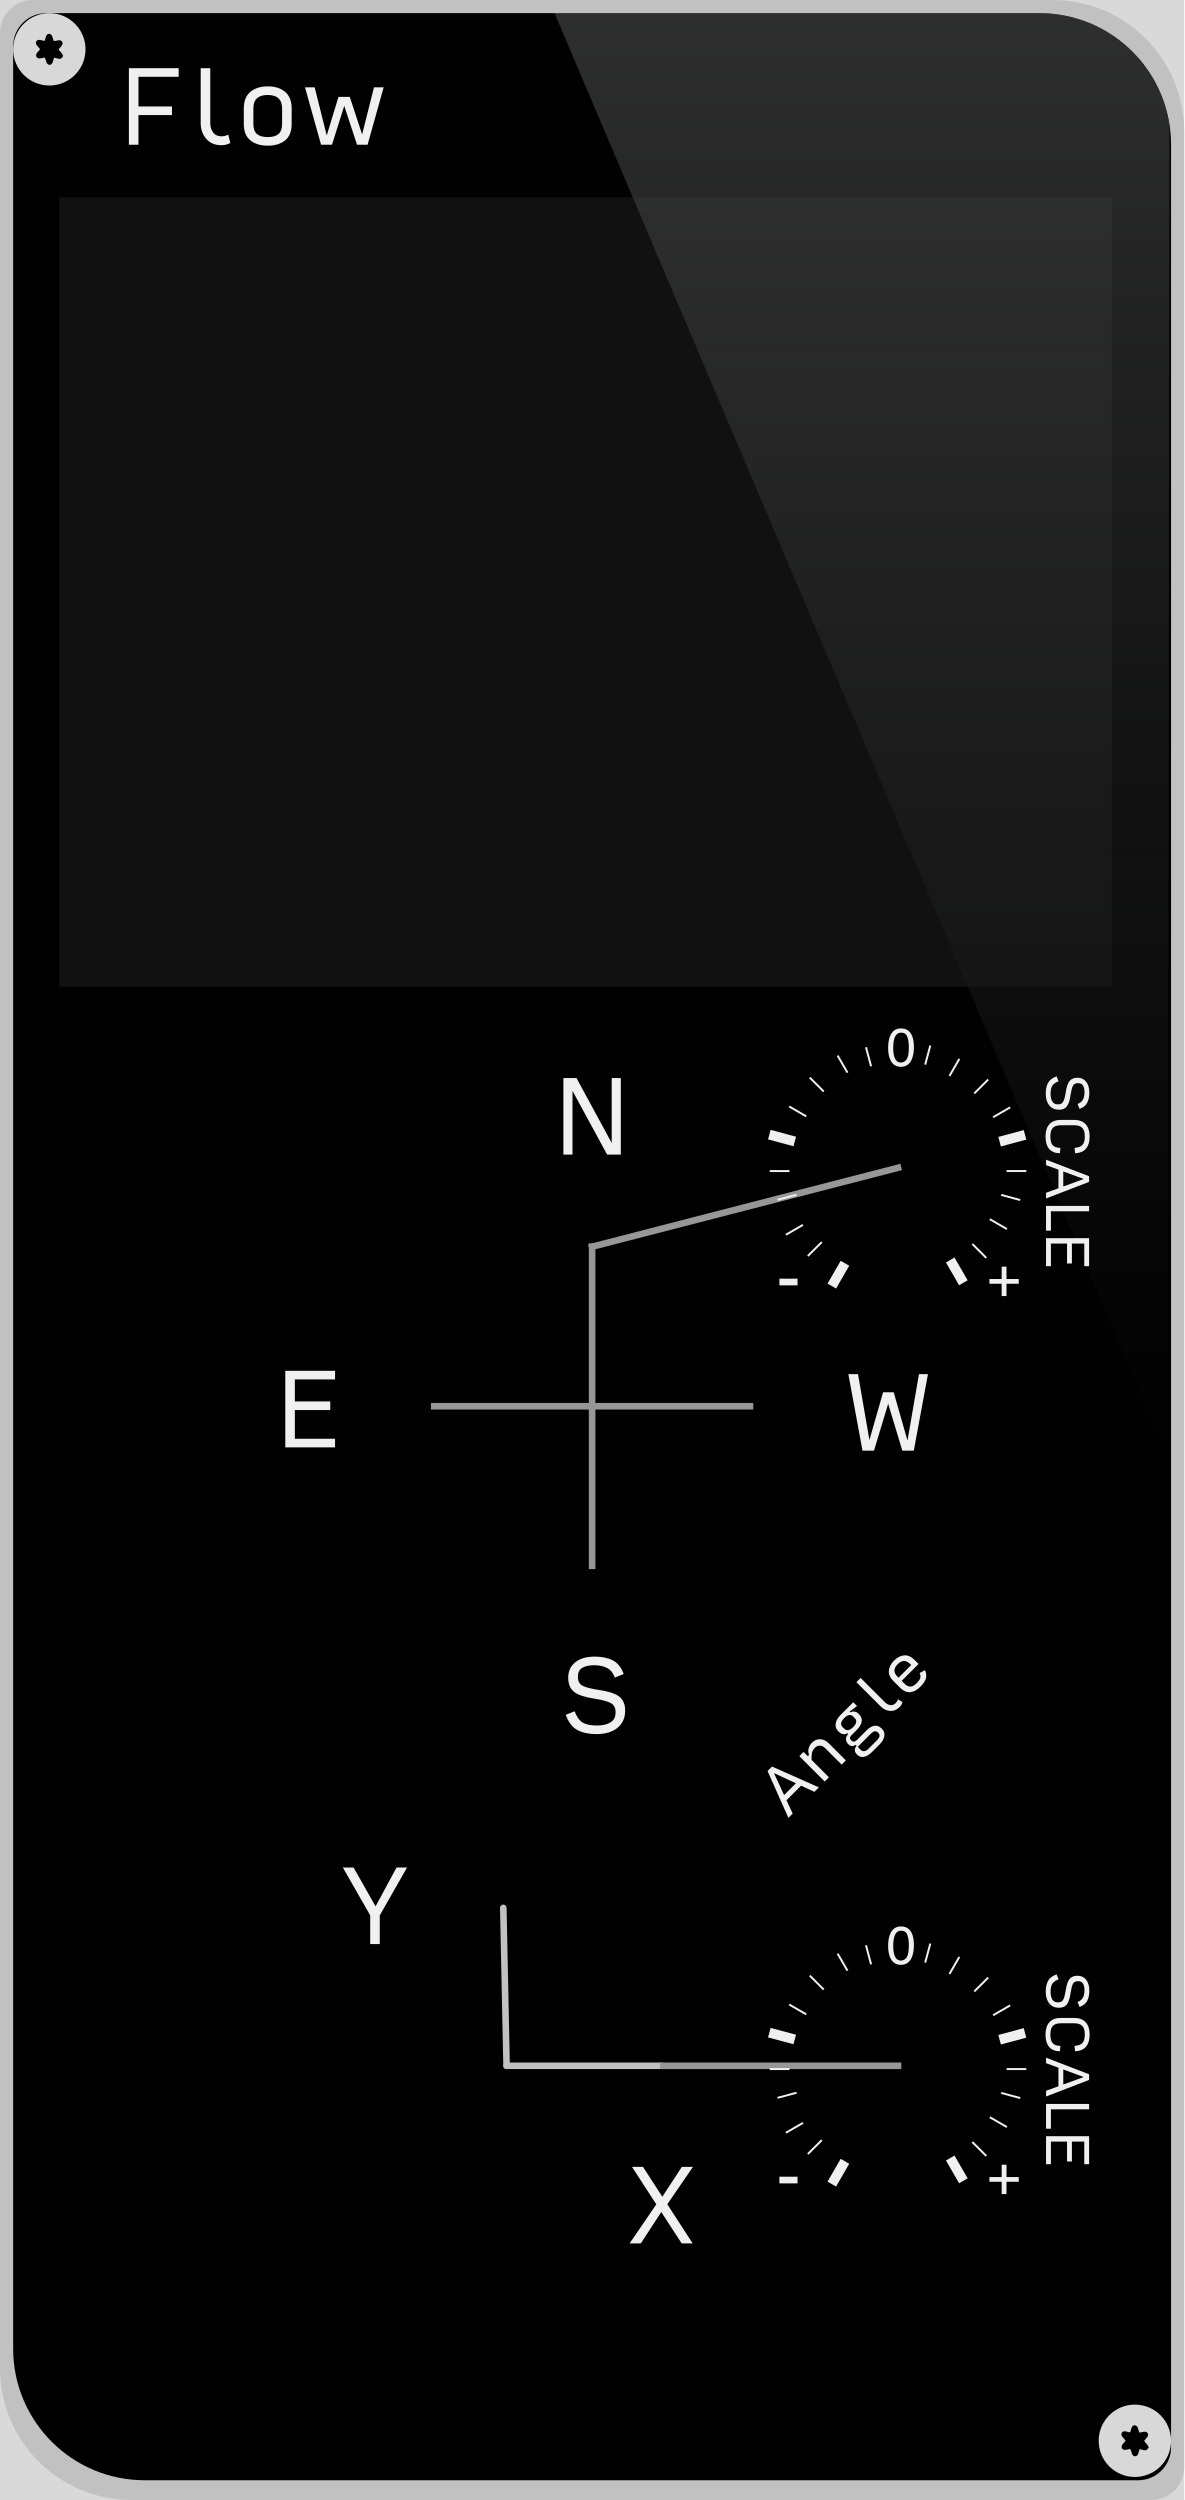
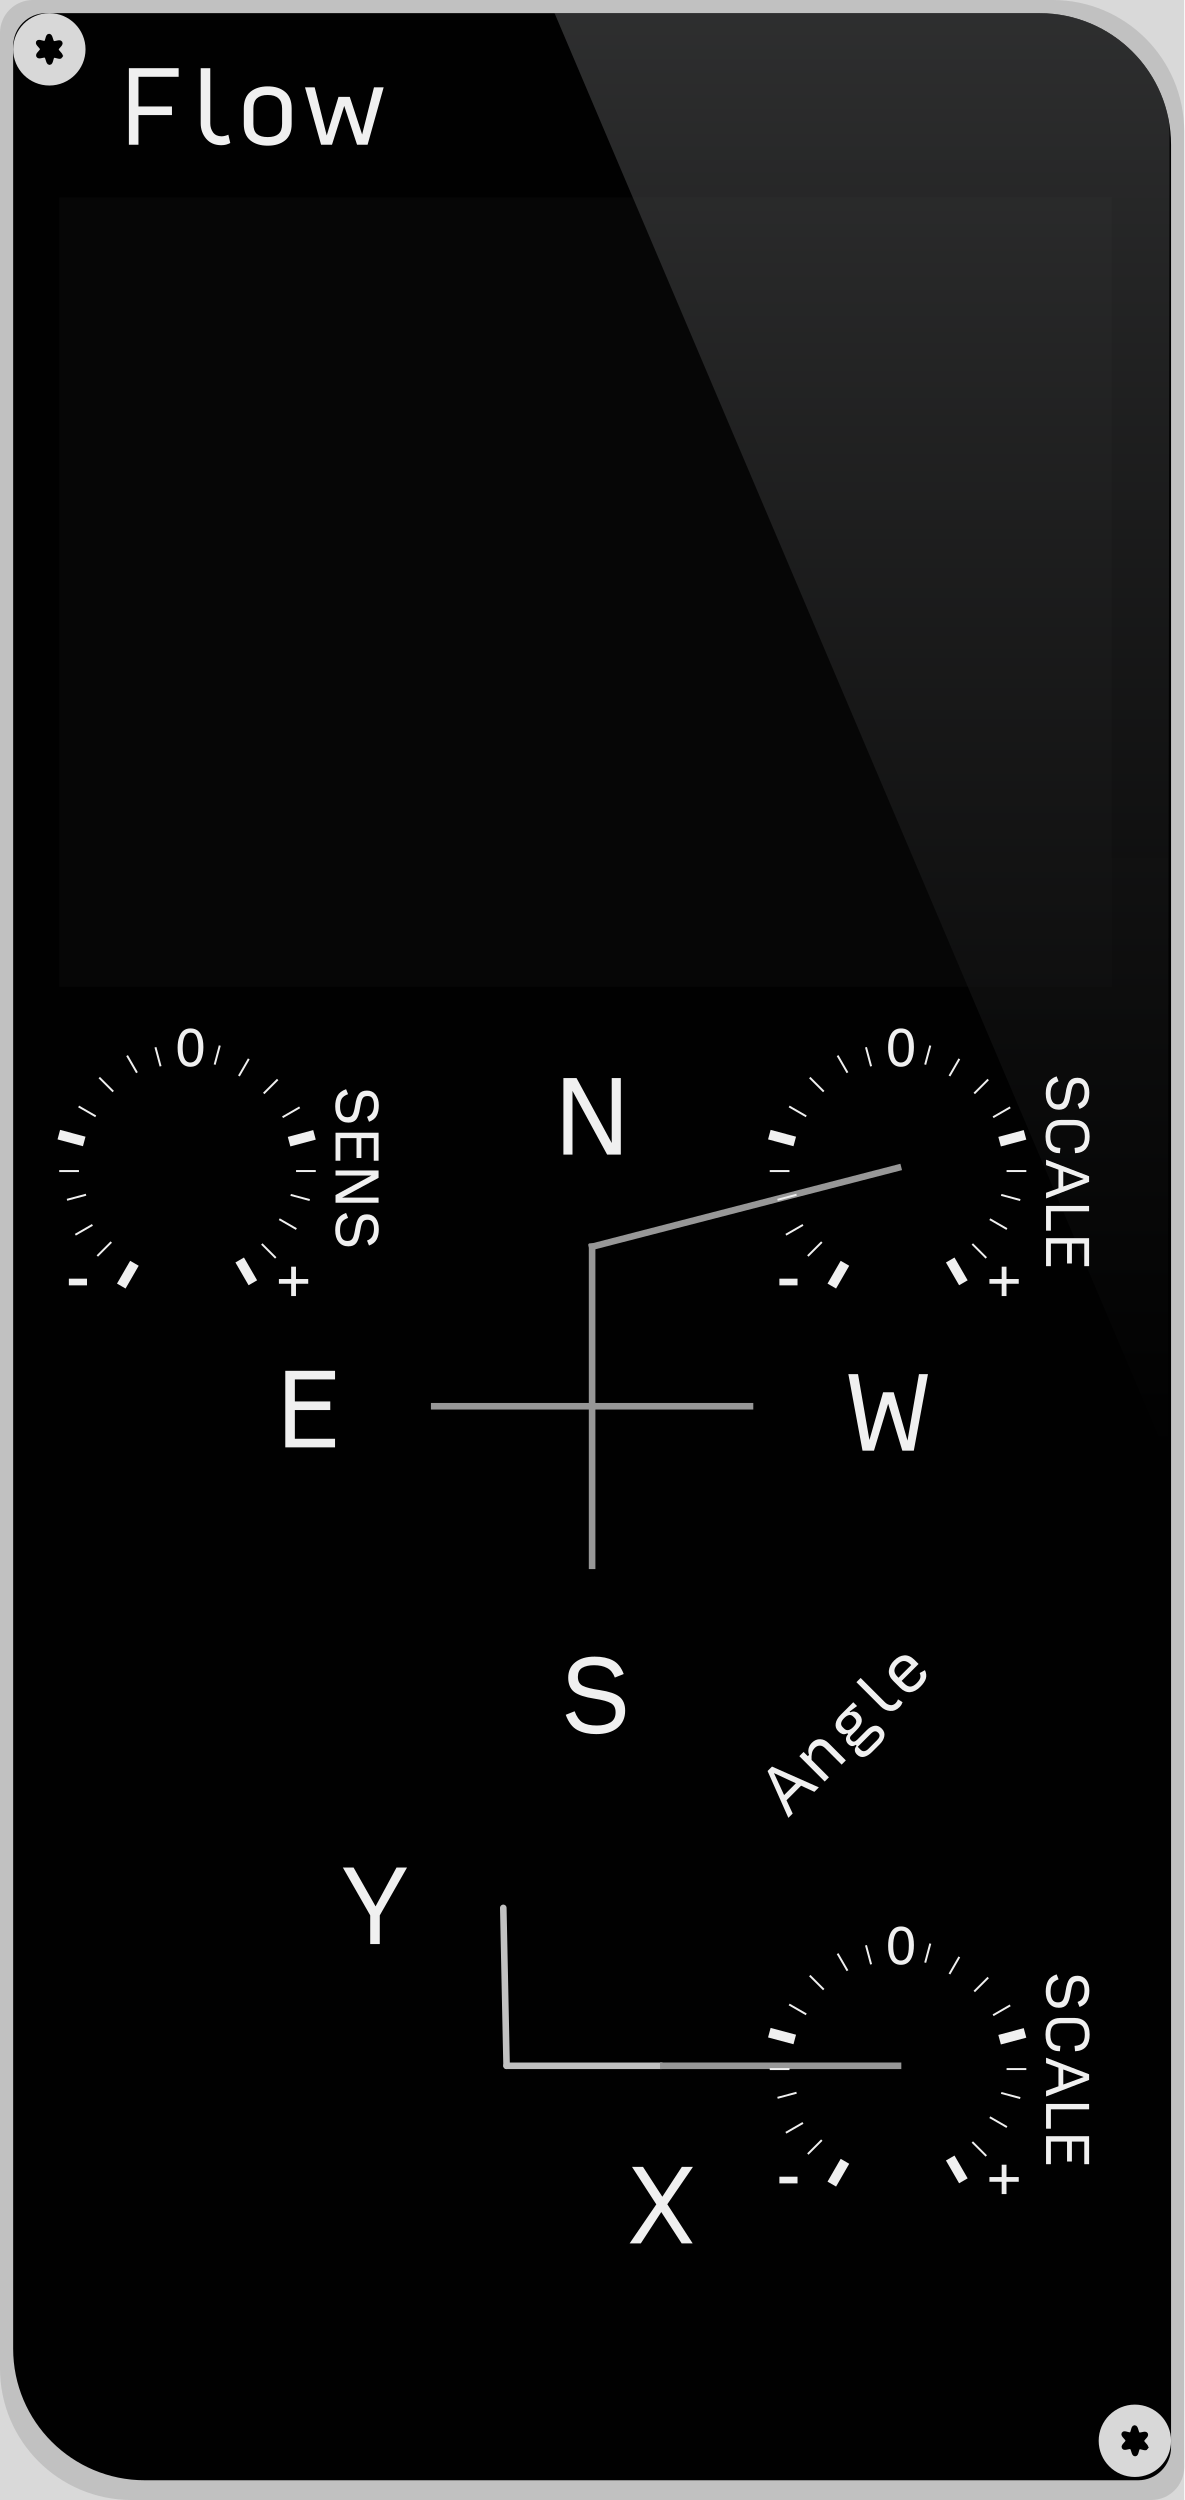
- <svg xmlns="http://www.w3.org/2000/svg" width="180px" height="380px" viewBox="0 0 180 380" version="1.1" id="svg171">
+ <svg xmlns="http://www.w3.org/2000/svg" width="180px" height="380px" viewBox="0 0 180 380" version="1.1" id="svg227">
  <defs id="defs11">
    <linearGradient x1="200.748" y1="0.652" x2="200.748" y2="144.465" id="linearGradient-1" gradientTransform="scale(0.6519665,1.533821)" gradientUnits="userSpaceOnUse">
      <stop stop-color="#4D4E4F" stop-opacity="0.598" offset="0%" id="stop6" />
      <stop stop-color="#000000" stop-opacity="0.431" offset="100%" id="stop8" />
    </linearGradient>
  </defs>
  <g style="fill:none;fill-rule:evenodd;stroke:none;stroke-width:1" id="Flow-src">
    <path style="fill:#d9d9d9" d="M 0,0 H 180 V 380 H 0 Z" id="Rectangle-2" />
    <path style="fill:#c1c1c1" id="Rectangle" d="m 5,0 h 155 c 11.046,0 20,8.954 20,20 v 355 c 0,2.761 -2.239,5 -5,5 H 20 C 8.954,380 0,371.046 0,360 V 5 C 0,2.239 2.239,0 5,0 Z" />
    <path style="fill:#010101" id="path15" d="m 7,2 h 151 c 11.046,0 20,8.954 20,20 v 350 c 0,2.761 -2.239,5 -5,5 H 22 C 10.954,377 2,368.046 2,357 V 7 C 2,4.239 4.239,2 7,2 Z" />
-     <path style="fill:#111111" d="M 9,30 H 169 V 150 H 9 Z" id="Rectangle-6" />
+     <path style="opacity:0.3;fill:#111111" d="M 9,30 H 169 V 150 H 9 Z" id="Rectangle-6" />
    <g aria-label="Flow" style="font-weight:normal;font-size:16px;font-family:InputSans-Regular, 'Input Sans';fill:#f0f0f0" id="Flow">
-       <path d="M 19.591,22 V 10.364 h 7.564 v 1.309 h -6.109 v 4.509 h 5.091 v 1.309 H 21.045 V 22 Z" style="" id="path272" />
-       <path d="m 33.648,22.073 q -1.469,0 -2.313,-0.989 -0.829,-0.989 -0.829,-2.342 v -8.378 h 1.455 v 8.393 q 0,0.771 0.422,1.367 0.436,0.596 1.309,0.596 0.218,0 0.509,-0.073 0.291,-0.073 0.509,-0.175 l 0.291,1.265 q -0.276,0.145 -0.625,0.247 -0.349,0.087 -0.727,0.087 z" style="" id="path274" />
-       <path d="m 40.696,22.145 q -1.629,0 -2.633,-0.8 -1.004,-0.815 -1.004,-2.502 v -2.356 q 0,-1.702 1.004,-2.531 1.018,-0.829 2.647,-0.829 1.629,0 2.618,0.829 1.004,0.829 1.004,2.531 v 2.356 q 0,1.687 -1.004,2.502 -1.004,0.8 -2.633,0.8 z m 0,-1.309 q 1.091,0 1.629,-0.465 0.553,-0.465 0.553,-1.527 v -2.356 q 0,-1.047 -0.553,-1.542 -0.538,-0.509 -1.629,-0.509 -1.091,0 -1.644,0.509 -0.538,0.495 -0.538,1.542 v 2.356 q 0,1.062 0.538,1.527 0.553,0.465 1.644,0.465 z" style="" id="path276" />
-       <path d="M 54.273,22 52.324,16.095 50.462,22 h -1.658 l -2.444,-8.727 h 1.469 l 1.833,7.316 1.789,-5.862 h 1.716 l 1.876,5.716 1.804,-7.171 H 58.316 L 55.873,22 Z" style="" id="path278" />
+       <path d="M 19.591,22 V 10.364 h 7.564 v 1.309 h -6.109 v 4.509 h 5.091 v 1.309 H 21.045 V 22 Z" style="" id="path357" />
+       <path d="m 33.648,22.073 q -1.469,0 -2.313,-0.989 -0.829,-0.989 -0.829,-2.342 v -8.378 h 1.455 v 8.393 q 0,0.771 0.422,1.367 0.436,0.596 1.309,0.596 0.218,0 0.509,-0.073 0.291,-0.073 0.509,-0.175 l 0.291,1.265 q -0.276,0.145 -0.625,0.247 -0.349,0.087 -0.727,0.087 z" style="" id="path359" />
+       <path d="m 40.696,22.145 q -1.629,0 -2.633,-0.8 -1.004,-0.815 -1.004,-2.502 v -2.356 q 0,-1.702 1.004,-2.531 1.018,-0.829 2.647,-0.829 1.629,0 2.618,0.829 1.004,0.829 1.004,2.531 v 2.356 q 0,1.687 -1.004,2.502 -1.004,0.8 -2.633,0.8 z m 0,-1.309 q 1.091,0 1.629,-0.465 0.553,-0.465 0.553,-1.527 v -2.356 q 0,-1.047 -0.553,-1.542 -0.538,-0.509 -1.629,-0.509 -1.091,0 -1.644,0.509 -0.538,0.495 -0.538,1.542 v 2.356 q 0,1.062 0.538,1.527 0.553,0.465 1.644,0.465 z" style="" id="path361" />
+       <path d="M 54.273,22 52.324,16.095 50.462,22 h -1.658 l -2.444,-8.727 h 1.469 l 1.833,7.316 1.789,-5.862 h 1.716 l 1.876,5.716 1.804,-7.171 H 58.316 L 55.873,22 Z" style="" id="path363" />
    </g>
    <g transform="translate(2,2)" id="screw_top">
      <path style="fill:#d8d8d8" d="M 11,5.5 A 5.5,5.5 0 0 1 5.5,11 5.5,5.5 0 0 1 0,5.5 5.5,5.5 0 0 1 5.5,0 5.5,5.5 0 0 1 11,5.5 Z" id="Oval-2" />
      <path style="fill:#000000;fill-rule:nonzero;stroke:#000000;stroke-width:0.5" transform="rotate(-21.2586,5.5,5.5)" id="path7856" d="M 6.762,7.166 C 6.501,7.386 6.007,6.668 5.676,6.721 5.346,6.774 5.076,7.615 4.765,7.487 4.453,7.358 4.795,6.547 4.586,6.272 4.377,5.996 3.553,6.17 3.502,5.821 3.452,5.472 4.288,5.379 4.41,5.05 4.532,4.722 3.977,4.055 4.238,3.834 4.499,3.614 4.993,4.332 5.324,4.279 5.654,4.226 5.924,3.385 6.235,3.513 c 0.311,0.128 -0.03,0.94 0.178,1.215 0.209,0.275 1.034,0.102 1.084,0.45 0.05,0.349 -0.786,0.442 -0.908,0.771 -0.122,0.329 0.433,0.996 0.172,1.216 z" />
    </g>
    <g transform="translate(167,365.5)" id="screw_bot">
      <path style="fill:#d8d8d8" d="M 11,5.5 A 5.5,5.5 0 0 1 5.5,11 5.5,5.5 0 0 1 0,5.5 5.5,5.5 0 0 1 5.5,0 5.5,5.5 0 0 1 11,5.5 Z" id="circle24" />
      <path style="fill:#000000;fill-rule:nonzero;stroke:#000000;stroke-width:0.5" transform="rotate(-21.2586,5.5,5.5)" id="path26" d="M 6.762,7.166 C 6.501,7.386 6.007,6.668 5.676,6.721 5.346,6.774 5.076,7.615 4.765,7.487 4.453,7.358 4.795,6.547 4.586,6.272 4.377,5.996 3.553,6.17 3.502,5.821 3.452,5.472 4.288,5.379 4.41,5.05 4.532,4.722 3.977,4.055 4.238,3.834 4.499,3.614 4.993,4.332 5.324,4.279 5.654,4.226 5.924,3.385 6.235,3.513 c 0.311,0.128 -0.03,0.94 0.178,1.215 0.209,0.275 1.034,0.102 1.084,0.45 0.05,0.349 -0.786,0.442 -0.908,0.771 -0.122,0.329 0.433,0.996 0.172,1.216 z" />
    </g>
    <g transform="translate(41.5,156.5)" id="marks">
      <g aria-label="N" style="font-weight:normal;font-size:16px;font-family:InputSans-Regular, 'Input Sans';fill:#f0f0f0" id="N">
-         <path d="M 50.784,19 45.518,9.313 V 19 H 44.136 V 7.364 h 1.993 L 51.482,17.24 V 7.364 h 1.382 V 19 Z" style="" id="path283" />
+         <path d="M 50.784,19 45.518,9.313 V 19 H 44.136 V 7.364 h 1.993 L 51.482,17.24 V 7.364 h 1.382 V 19 Z" style="" id="path368" />
      </g>
      <g aria-label="S" style="font-weight:normal;font-size:16px;font-family:InputSans-Regular, 'Input Sans';fill:#f0f0f0" id="S">
-         <path d="m 49.145,107.087 q -1.687,0 -2.865,-0.611 -1.164,-0.611 -1.789,-2.327 l 1.353,-0.538 q 0.451,1.236 1.193,1.702 0.756,0.465 2.196,0.465 1.265,0 2.051,-0.465 0.785,-0.465 0.785,-1.542 0,-0.989 -0.698,-1.382 -0.684,-0.407 -2.473,-0.684 -2.24,-0.335 -3.142,-1.047 -0.887,-0.713 -0.887,-2.153 0,-1.484 1.076,-2.342 1.076,-0.858 2.938,-0.858 1.687,0 2.778,0.582 1.091,0.567 1.644,2.065 l -1.353,0.538 q -0.378,-1.047 -1.178,-1.455 -0.8,-0.422 -1.978,-0.422 -1.105,0 -1.789,0.393 -0.669,0.393 -0.669,1.367 0,0.989 0.727,1.367 0.727,0.378 2.618,0.655 2.124,0.32 2.982,1.018 0.858,0.698 0.858,2.109 0,1.658 -1.178,2.618 -1.164,0.945 -3.2,0.945 z" style="" id="path286" />
+         <path d="m 49.145,107.087 q -1.687,0 -2.865,-0.611 -1.164,-0.611 -1.789,-2.327 l 1.353,-0.538 q 0.451,1.236 1.193,1.702 0.756,0.465 2.196,0.465 1.265,0 2.051,-0.465 0.785,-0.465 0.785,-1.542 0,-0.989 -0.698,-1.382 -0.684,-0.407 -2.473,-0.684 -2.24,-0.335 -3.142,-1.047 -0.887,-0.713 -0.887,-2.153 0,-1.484 1.076,-2.342 1.076,-0.858 2.938,-0.858 1.687,0 2.778,0.582 1.091,0.567 1.644,2.065 l -1.353,0.538 q -0.378,-1.047 -1.178,-1.455 -0.8,-0.422 -1.978,-0.422 -1.105,0 -1.789,0.393 -0.669,0.393 -0.669,1.367 0,0.989 0.727,1.367 0.727,0.378 2.618,0.655 2.124,0.32 2.982,1.018 0.858,0.698 0.858,2.109 0,1.658 -1.178,2.618 -1.164,0.945 -3.2,0.945 z" style="" id="path371" />
      </g>
      <g aria-label="E" style="font-weight:normal;font-size:16px;font-family:InputSans-Regular, 'Input Sans';fill:#f0f0f0" id="E">
-         <path d="M 1.864,63.5 V 51.864 h 7.564 v 1.309 H 3.318 v 3.345 H 8.7 v 1.309 H 3.318 v 4.364 H 9.427 V 63.5 Z" style="" id="path289" />
+         <path d="M 1.864,63.5 V 51.864 h 7.564 v 1.309 H 3.318 v 3.345 H 8.7 v 1.309 H 3.318 v 4.364 H 9.427 V 63.5 Z" style="" id="path374" />
      </g>
      <g aria-label="W" style="font-weight:normal;font-size:16px;font-family:InputSans-Regular, 'Input Sans';fill:#f0f0f0" id="W">
-         <path d="M 95.653,64 93.5,56.873 91.347,64 H 89.602 L 87.449,52.364 h 1.469 l 1.731,10.022 2.08,-7.258 h 1.615 l 2.095,7.345 1.745,-10.109 h 1.367 L 97.398,64 Z" style="" id="path292" />
+         <path d="M 95.653,64 93.5,56.873 91.347,64 H 89.602 L 87.449,52.364 h 1.469 l 1.731,10.022 2.08,-7.258 h 1.615 l 2.095,7.345 1.745,-10.109 h 1.367 L 97.398,64 Z" style="" id="path377" />
      </g>
      <g aria-label="X" style="font-weight:normal;font-size:16px;font-family:InputSans-Regular, 'Input Sans';fill:#f0f0f0" id="X">
-         <path d="M 62.113,184.5 59.015,179.729 55.902,184.5 h -1.702 l 4.058,-5.935 -3.695,-5.702 h 1.673 l 2.938,4.538 2.967,-4.538 h 1.687 l -3.898,5.687 3.855,5.949 z" style="" id="path295" />
+         <path d="M 62.113,184.5 59.015,179.729 55.902,184.5 h -1.702 l 4.058,-5.935 -3.695,-5.702 h 1.673 l 2.938,4.538 2.967,-4.538 h 1.687 l -3.898,5.687 3.855,5.949 z" style="" id="path380" />
      </g>
      <g aria-label="Angle" transform="rotate(-45,86.49569,105.9957)" style="font-weight:normal;font-size:10px;font-family:InputSans-Regular, 'Input Sans';fill:#f0f0f0" id="Angle">
-         <path d="m 75.478,107.087 -1.264,-3.455 -1.273,3.455 z m 1.064,2.909 -0.764,-2.091 h -3.136 l -0.764,2.091 h -0.927 l 2.8,-7.273 h 0.955 l 2.8,7.273 z" style="" id="path298" />
-         <path d="m 78.761,109.996 v -5.455 h 0.909 v 0.909 h 0.273 q 0.2,-0.455 0.627,-0.727 0.436,-0.273 0.973,-0.273 0.809,0 1.282,0.509 0.482,0.5 0.482,1.355 v 3.682 h -0.909 v -3.5 q 0,-0.6 -0.309,-0.891 -0.3,-0.291 -0.764,-0.291 -0.527,0 -0.909,0.273 -0.382,0.264 -0.745,0.682 v 3.727 z" style="" id="path300" />
-         <path d="m 90.583,110.432 q 0,0.736 -0.545,1.1 -0.536,0.373 -1.318,0.373 h -1.709 q -0.818,0 -1.355,-0.327 -0.527,-0.327 -0.527,-1.009 0,-0.436 0.227,-0.691 0.236,-0.264 0.682,-0.3 v -0.191 q -0.318,-0.055 -0.527,-0.264 -0.2,-0.209 -0.2,-0.645 0,-0.391 0.245,-0.7 0.245,-0.318 0.827,-0.364 v -0.173 q -0.445,-0.145 -0.6,-0.436 -0.155,-0.3 -0.155,-0.573 v -0.245 q 0,-0.627 0.536,-1.036 0.536,-0.409 1.509,-0.409 h 2.682 v 0.818 l -1.409,-0.209 v 0.164 q 0.364,0.1 0.545,0.382 0.191,0.282 0.191,0.564 v 0.236 q 0,0.627 -0.482,1.018 -0.482,0.382 -1.564,0.382 h -1.1 q -0.245,0 -0.373,0.127 -0.127,0.118 -0.127,0.409 0,0.282 0.173,0.427 0.182,0.136 0.536,0.136 h 2.064 q 0.764,0 1.264,0.336 0.509,0.336 0.509,1.1 z m -2.909,-3.227 q 0.555,0 0.845,-0.2 0.291,-0.2 0.291,-0.627 v -0.291 q 0,-0.427 -0.291,-0.618 -0.291,-0.2 -0.845,-0.2 -0.555,0 -0.845,0.2 -0.291,0.191 -0.291,0.618 v 0.291 q 0,0.427 0.291,0.627 0.291,0.2 0.845,0.2 z m -0.682,3.973 h 1.845 q 0.409,0 0.664,-0.155 0.255,-0.155 0.255,-0.536 0,-0.364 -0.236,-0.518 -0.227,-0.155 -0.591,-0.155 h -2.891 v 0.618 q 0,0.373 0.245,0.555 0.245,0.191 0.709,0.191 z" style="" id="path302" />
-         <path d="m 94.812,110.041 q -0.918,0 -1.445,-0.618 -0.518,-0.618 -0.518,-1.464 v -5.236 h 0.909 v 5.245 q 0,0.482 0.264,0.855 0.273,0.373 0.818,0.373 0.136,0 0.318,-0.045 0.182,-0.045 0.318,-0.109 l 0.182,0.791 q -0.173,0.091 -0.391,0.155 -0.218,0.054 -0.455,0.054 z" style="" id="path304" />
-         <path d="m 101.509,108.796 q -0.245,0.682 -0.782,0.991 -0.527,0.3 -1.5,0.3 -1.082,0 -1.682,-0.518 -0.6,-0.527 -0.6,-1.555 v -1.464 q 0,-1.055 0.627,-1.573 0.636,-0.527 1.655,-0.527 1.027,0 1.645,0.536 0.618,0.527 0.618,1.627 v 0.836 h -3.636 v 0.573 q 0,0.682 0.336,0.991 0.345,0.3 1.027,0.3 0.655,0 0.955,-0.182 0.3,-0.182 0.455,-0.591 z m -3.655,-2.245 v 0.218 h 2.727 v -0.136 q 0,-0.736 -0.345,-1.073 -0.336,-0.336 -1.018,-0.336 -0.682,0 -1.027,0.327 -0.336,0.318 -0.336,1 z" style="" id="path306" />
+         <path d="m 75.478,107.087 -1.264,-3.455 -1.273,3.455 z m 1.064,2.909 -0.764,-2.091 h -3.136 l -0.764,2.091 h -0.927 l 2.8,-7.273 h 0.955 l 2.8,7.273 z" style="" id="path383" />
+         <path d="m 78.761,109.996 v -5.455 h 0.909 v 0.909 h 0.273 q 0.2,-0.455 0.627,-0.727 0.436,-0.273 0.973,-0.273 0.809,0 1.282,0.509 0.482,0.5 0.482,1.355 v 3.682 h -0.909 v -3.5 q 0,-0.6 -0.309,-0.891 -0.3,-0.291 -0.764,-0.291 -0.527,0 -0.909,0.273 -0.382,0.264 -0.745,0.682 v 3.727 z" style="" id="path385" />
+         <path d="m 90.583,110.432 q 0,0.736 -0.545,1.1 -0.536,0.373 -1.318,0.373 h -1.709 q -0.818,0 -1.355,-0.327 -0.527,-0.327 -0.527,-1.009 0,-0.436 0.227,-0.691 0.236,-0.264 0.682,-0.3 v -0.191 q -0.318,-0.055 -0.527,-0.264 -0.2,-0.209 -0.2,-0.645 0,-0.391 0.245,-0.7 0.245,-0.318 0.827,-0.364 v -0.173 q -0.445,-0.145 -0.6,-0.436 -0.155,-0.3 -0.155,-0.573 v -0.245 q 0,-0.627 0.536,-1.036 0.536,-0.409 1.509,-0.409 h 2.682 v 0.818 l -1.409,-0.209 v 0.164 q 0.364,0.1 0.545,0.382 0.191,0.282 0.191,0.564 v 0.236 q 0,0.627 -0.482,1.018 -0.482,0.382 -1.564,0.382 h -1.1 q -0.245,0 -0.373,0.127 -0.127,0.118 -0.127,0.409 0,0.282 0.173,0.427 0.182,0.136 0.536,0.136 h 2.064 q 0.764,0 1.264,0.336 0.509,0.336 0.509,1.1 z m -2.909,-3.227 q 0.555,0 0.845,-0.2 0.291,-0.2 0.291,-0.627 v -0.291 q 0,-0.427 -0.291,-0.618 -0.291,-0.2 -0.845,-0.2 -0.555,0 -0.845,0.2 -0.291,0.191 -0.291,0.618 v 0.291 q 0,0.427 0.291,0.627 0.291,0.2 0.845,0.2 z m -0.682,3.973 h 1.845 q 0.409,0 0.664,-0.155 0.255,-0.155 0.255,-0.536 0,-0.364 -0.236,-0.518 -0.227,-0.155 -0.591,-0.155 h -2.891 v 0.618 q 0,0.373 0.245,0.555 0.245,0.191 0.709,0.191 z" style="" id="path387" />
+         <path d="m 94.812,110.041 q -0.918,0 -1.445,-0.618 -0.518,-0.618 -0.518,-1.464 v -5.236 h 0.909 v 5.245 q 0,0.482 0.264,0.855 0.273,0.373 0.818,0.373 0.136,0 0.318,-0.045 0.182,-0.045 0.318,-0.109 l 0.182,0.791 q -0.173,0.091 -0.391,0.155 -0.218,0.054 -0.455,0.054 z" style="" id="path389" />
+         <path d="m 101.509,108.796 q -0.245,0.682 -0.782,0.991 -0.527,0.3 -1.5,0.3 -1.082,0 -1.682,-0.518 -0.6,-0.527 -0.6,-1.555 v -1.464 q 0,-1.055 0.627,-1.573 0.636,-0.527 1.655,-0.527 1.027,0 1.645,0.536 0.618,0.527 0.618,1.627 v 0.836 h -3.636 v 0.573 q 0,0.682 0.336,0.991 0.345,0.3 1.027,0.3 0.655,0 0.955,-0.182 0.3,-0.182 0.455,-0.591 z m -3.655,-2.245 v 0.218 h 2.727 v -0.136 q 0,-0.736 -0.345,-1.073 -0.336,-0.336 -1.018,-0.336 -0.682,0 -1.027,0.327 -0.336,0.318 -0.336,1 z" style="" id="path391" />
      </g>
      <g aria-label="Y" style="font-weight:normal;font-size:16px;font-family:InputSans-Regular, 'Input Sans';fill:#f0f0f0" id="Y">
-         <path d="m 16.227,139 h -1.455 v -4.364 l -4.16,-7.273 h 1.629 l 3.345,5.905 3.185,-5.905 h 1.6 l -4.145,7.273 z" style="" id="path309" />
+         <path d="m 16.227,139 h -1.455 v -4.364 l -4.16,-7.273 h 1.629 l 3.345,5.905 3.185,-5.905 h 1.6 l -4.145,7.273 z" style="" id="path394" />
      </g>
      <path style="stroke:#c1c1c1;stroke-linecap:round" id="Line-2" d="M 35.5,157.5 35,133.5" />
      <path style="stroke:#c1c1c1;stroke-linecap:round" id="Line-3" d="M 35.5,157.5 H 59" />
      <path style="stroke:#979797;stroke-linecap:square" id="Line-7" d="M 95,157.5 H 59.325" />
      <path style="stroke:#979797;stroke-linecap:square" id="Line-4" d="M 95,21 48.5,33" />
      <path style="stroke:#979797;stroke-linecap:square" id="Line-5" d="M 48.5,33 V 81.5" />
      <path style="stroke:#979797;stroke-linecap:square" id="Line-6" d="m 72.5,57.25 h -48" />
    </g>
    <g style="fill:#efefef" transform="translate(116,154)" id="knobguide">
      <path style="fill-rule:nonzero;stroke:#f0f0f0;stroke-width:1.5" transform="rotate(120,11,39.5)" id="Shape" d="m 9,39 h 4" />
      <path style="fill-rule:nonzero;stroke:#f0f0f0;stroke-width:0.3" transform="rotate(135,7.5,35.5)" id="path58" d="M 6,35 H 9" />
      <path style="fill-rule:nonzero;stroke:#f0f0f0;stroke-width:0.3" transform="rotate(150,4.5,32.5)" id="path60" d="M 3,32 H 6" />
      <path style="fill-rule:nonzero;stroke:#f0f0f0;stroke-width:0.3" transform="rotate(165,3.5,27.5)" id="path62" d="M 2,27 H 5" />
      <path style="fill-rule:nonzero;stroke:#f0f0f0;stroke-width:0.3" transform="rotate(-180,2.5,23.5)" id="path64" d="M 1,23 H 4" />
      <path style="fill-rule:nonzero;stroke:#f0f0f0;stroke-width:1.5" transform="rotate(-165,3,18.5)" id="path66" d="M 1,18 H 5" />
      <path style="fill-rule:nonzero;stroke:#f0f0f0;stroke-width:0.3" transform="rotate(-150,5.5,14.5)" id="path68" d="M 4,14 H 7" />
      <path style="fill-rule:nonzero;stroke:#f0f0f0;stroke-width:0.3" transform="rotate(-135,8.5,10.5)" id="path70" d="m 7,10 h 3" />
      <path style="fill-rule:nonzero;stroke:#f0f0f0;stroke-width:0.3" transform="rotate(-120,12.5,7.5)" id="path72" d="m 11,7 h 3" />
      <path style="fill-rule:nonzero;stroke:#f0f0f0;stroke-width:0.3" transform="rotate(-105,16.5,6.5)" id="path74" d="m 15,6 h 3" />
      <g aria-label="0" style="font-weight:normal;font-size:8.125px;font-family:Helvetica" id="0">
-         <path d="m 20.939,2.319 q 1.103,0 1.595,0.909 0.381,0.702 0.381,1.924 0,1.158 -0.345,1.916 -0.5,1.087 -1.635,1.087 -1.024,0 -1.523,-0.889 -0.417,-0.742 -0.417,-1.992 0,-0.968 0.25,-1.662 0.468,-1.293 1.694,-1.293 z m -0.008,5.185 q 0.555,0 0.885,-0.492 0.329,-0.492 0.329,-1.833 0,-0.968 -0.238,-1.591 -0.238,-0.627 -0.924,-0.627 -0.631,0 -0.924,0.595 -0.29,0.591 -0.29,1.746 0,0.869 0.186,1.396 0.286,0.805 0.976,0.805 z" style="" id="path312" />
+         <path d="m 20.939,2.319 q 1.103,0 1.595,0.909 0.381,0.702 0.381,1.924 0,1.158 -0.345,1.916 -0.5,1.087 -1.635,1.087 -1.024,0 -1.523,-0.889 -0.417,-0.742 -0.417,-1.992 0,-0.968 0.25,-1.662 0.468,-1.293 1.694,-1.293 z m -0.008,5.185 q 0.555,0 0.885,-0.492 0.329,-0.492 0.329,-1.833 0,-0.968 -0.238,-1.591 -0.238,-0.627 -0.924,-0.627 -0.631,0 -0.924,0.595 -0.29,0.591 -0.29,1.746 0,0.869 0.186,1.396 0.286,0.805 0.976,0.805 z" style="" id="path397" />
      </g>
      <path style="fill-rule:nonzero;stroke:#f0f0f0;stroke-width:0.3" transform="rotate(-75,25.5,6.5)" id="path79" d="m 24,6 h 3" />
      <path style="fill-rule:nonzero;stroke:#f0f0f0;stroke-width:0.3" transform="rotate(-60,29.5,8.5)" id="path81" d="m 28,8 h 3" />
      <path style="fill-rule:nonzero;stroke:#f0f0f0;stroke-width:0.3" transform="rotate(-45,33.5,11.5)" id="path83" d="m 32,11 h 3" />
      <path style="fill-rule:nonzero;stroke:#f0f0f0;stroke-width:0.3" transform="rotate(-30,36.5,15.5)" id="path85" d="m 35,15 h 3" />
      <path style="fill-rule:nonzero;stroke:#f0f0f0;stroke-width:1.5" transform="rotate(-15,38,19.5)" id="path87" d="m 36,19 h 4" />
      <path style="fill-rule:nonzero;stroke:#f0f0f0;stroke-width:0.3" id="path89" d="m 37,24 h 3" />
      <path style="fill-rule:nonzero;stroke:#f0f0f0;stroke-width:0.3" transform="rotate(15,37.5,28.5)" id="path91" d="m 36,28 h 3" />
      <path style="fill-rule:nonzero;stroke:#f0f0f0;stroke-width:0.3" transform="rotate(30,35.5,32.5)" id="path93" d="m 34,32 h 3" />
      <path style="fill-rule:nonzero;stroke:#f0f0f0;stroke-width:0.3" transform="rotate(45,32.5,36.5)" id="path95" d="m 31,36 h 3" />
      <path style="fill-rule:nonzero;stroke:#f0f0f0;stroke-width:1.5" transform="rotate(60,29,39.5)" id="path97" d="m 27,39 h 4" />
      <g aria-label="-" style="font-weight:normal;font-size:11.25px;font-family:Helvetica" id="-">
-         <path d="m 2.467,40.358 h 2.758 v 1.016 H 2.467 Z" style="" id="path315" />
+         <path d="m 2.467,40.358 h 2.758 v 1.016 H 2.467 Z" style="" id="path400" />
      </g>
      <g aria-label="+" style="font-weight:normal;font-size:8.75px;font-family:Helvetica" id="+">
-         <path d="m 34.393,41.129 v -0.718 h 1.863 v -1.876 h 0.731 v 1.876 h 1.863 v 0.718 H 36.986 V 43 h -0.731 v -1.871 z" style="" id="path318" />
+         <path d="m 34.393,41.129 v -0.718 h 1.863 v -1.876 h 0.731 v 1.876 h 1.863 v 0.718 H 36.986 V 43 h -0.731 v -1.871 z" style="" id="path403" />
+       </g>
+     </g>
+     <g style="fill:#efefef" transform="translate(8,154)" id="knobguide-copy">
+       <path style="fill-rule:nonzero;stroke:#f0f0f0;stroke-width:1.5" transform="rotate(120,11,39.5)" id="path106" d="m 9,39 h 4" />
+       <path style="fill-rule:nonzero;stroke:#f0f0f0;stroke-width:0.3" transform="rotate(135,7.5,35.5)" id="path108" d="M 6,35 H 9" />
+       <path style="fill-rule:nonzero;stroke:#f0f0f0;stroke-width:0.3" transform="rotate(150,4.5,32.5)" id="path110" d="M 3,32 H 6" />
+       <path style="fill-rule:nonzero;stroke:#f0f0f0;stroke-width:0.3" transform="rotate(165,3.5,27.5)" id="path112" d="M 2,27 H 5" />
+       <path style="fill-rule:nonzero;stroke:#f0f0f0;stroke-width:0.3" transform="rotate(-180,2.5,23.5)" id="path114" d="M 1,23 H 4" />
+       <path style="fill-rule:nonzero;stroke:#f0f0f0;stroke-width:1.5" transform="rotate(-165,3,18.5)" id="path116" d="M 1,18 H 5" />
+       <path style="fill-rule:nonzero;stroke:#f0f0f0;stroke-width:0.3" transform="rotate(-150,5.5,14.5)" id="path118" d="M 4,14 H 7" />
+       <path style="fill-rule:nonzero;stroke:#f0f0f0;stroke-width:0.3" transform="rotate(-135,8.5,10.5)" id="path120" d="m 7,10 h 3" />
+       <path style="fill-rule:nonzero;stroke:#f0f0f0;stroke-width:0.3" transform="rotate(-120,12.5,7.5)" id="path122" d="m 11,7 h 3" />
+       <path style="fill-rule:nonzero;stroke:#f0f0f0;stroke-width:0.3" transform="rotate(-105,16.5,6.5)" id="path124" d="m 15,6 h 3" />
+       <g aria-label="0" style="font-weight:normal;font-size:8.125px;font-family:Helvetica" id="text128">
+         <path d="m 20.939,2.319 q 1.103,0 1.595,0.909 0.381,0.702 0.381,1.924 0,1.158 -0.345,1.916 -0.5,1.087 -1.635,1.087 -1.024,0 -1.523,-0.889 -0.417,-0.742 -0.417,-1.992 0,-0.968 0.25,-1.662 0.468,-1.293 1.694,-1.293 z m -0.008,5.185 q 0.555,0 0.885,-0.492 0.329,-0.492 0.329,-1.833 0,-0.968 -0.238,-1.591 -0.238,-0.627 -0.924,-0.627 -0.631,0 -0.924,0.595 -0.29,0.591 -0.29,1.746 0,0.869 0.186,1.396 0.286,0.805 0.976,0.805 z" style="" id="path406" />
+       </g>
+       <path style="fill-rule:nonzero;stroke:#f0f0f0;stroke-width:0.3" transform="rotate(-75,25.5,6.5)" id="path130" d="m 24,6 h 3" />
+       <path style="fill-rule:nonzero;stroke:#f0f0f0;stroke-width:0.3" transform="rotate(-60,29.5,8.5)" id="path132" d="m 28,8 h 3" />
+       <path style="fill-rule:nonzero;stroke:#f0f0f0;stroke-width:0.3" transform="rotate(-45,33.5,11.5)" id="path134" d="m 32,11 h 3" />
+       <path style="fill-rule:nonzero;stroke:#f0f0f0;stroke-width:0.3" transform="rotate(-30,36.5,15.5)" id="path136" d="m 35,15 h 3" />
+       <path style="fill-rule:nonzero;stroke:#f0f0f0;stroke-width:1.5" transform="rotate(-15,38,19.5)" id="path138" d="m 36,19 h 4" />
+       <path style="fill-rule:nonzero;stroke:#f0f0f0;stroke-width:0.3" id="path140" d="m 37,24 h 3" />
+       <path style="fill-rule:nonzero;stroke:#f0f0f0;stroke-width:0.3" transform="rotate(15,37.5,28.5)" id="path142" d="m 36,28 h 3" />
+       <path style="fill-rule:nonzero;stroke:#f0f0f0;stroke-width:0.3" transform="rotate(30,35.5,32.5)" id="path144" d="m 34,32 h 3" />
+       <path style="fill-rule:nonzero;stroke:#f0f0f0;stroke-width:0.3" transform="rotate(45,32.5,36.5)" id="path146" d="m 31,36 h 3" />
+       <path style="fill-rule:nonzero;stroke:#f0f0f0;stroke-width:1.5" transform="rotate(60,29,39.5)" id="path148" d="m 27,39 h 4" />
+       <g aria-label="-" style="font-weight:normal;font-size:11.25px;font-family:Helvetica" id="text152">
+         <path d="m 2.467,40.358 h 2.758 v 1.016 H 2.467 Z" style="" id="path409" />
+       </g>
+       <g aria-label="+" style="font-weight:normal;font-size:8.75px;font-family:Helvetica" id="text156">
+         <path d="m 34.393,41.129 v -0.718 h 1.863 v -1.876 h 0.731 v 1.876 h 1.863 v 0.718 H 36.986 V 43 h -0.731 v -1.871 z" style="" id="path412" />
      </g>
    </g>
    <g aria-label="SCALE" transform="rotate(90,163,178)" style="font-weight:normal;font-size:9px;font-family:InputSans-Regular, 'Input Sans';fill:#f0f0f0" id="SCALE">
-       <path d="m 151.218,182.049 q -0.949,0 -1.612,-0.344 -0.655,-0.344 -1.006,-1.309 l 0.761,-0.303 q 0.254,0.695 0.671,0.957 0.425,0.262 1.235,0.262 0.712,0 1.154,-0.262 0.442,-0.262 0.442,-0.867 0,-0.556 -0.393,-0.777 -0.385,-0.229 -1.391,-0.385 -1.26,-0.188 -1.767,-0.589 -0.499,-0.401 -0.499,-1.211 0,-0.835 0.605,-1.317 0.605,-0.483 1.653,-0.483 0.949,0 1.563,0.327 0.614,0.319 0.925,1.162 l -0.761,0.303 q -0.213,-0.589 -0.663,-0.818 -0.45,-0.237 -1.113,-0.237 -0.622,0 -1.006,0.221 -0.376,0.221 -0.376,0.769 0,0.556 0.409,0.769 0.409,0.213 1.473,0.368 1.195,0.18 1.677,0.573 0.483,0.393 0.483,1.186 0,0.933 -0.663,1.473 -0.655,0.532 -1.8,0.532 z" style="" id="path321" />
-       <path d="m 157.757,182.082 q -1.235,0 -1.89,-0.597 -0.646,-0.605 -0.646,-1.751 v -1.98 q 0,-1.162 0.655,-1.767 0.655,-0.614 1.89,-0.614 1.17,0 1.816,0.54 0.655,0.532 0.712,1.677 l -0.818,0.082 q -0.074,-0.9 -0.475,-1.227 -0.401,-0.335 -1.244,-0.335 -0.916,0 -1.317,0.385 -0.401,0.385 -0.401,1.26 v 1.98 q 0,0.859 0.401,1.235 0.401,0.376 1.317,0.376 0.9,0 1.301,-0.352 0.409,-0.36 0.417,-1.178 l 0.818,0.082 q 0,1.064 -0.655,1.628 -0.646,0.556 -1.882,0.556 z" style="" id="path323" />
-       <path d="m 165.344,179.382 -1.137,-3.109 -1.145,3.109 z m 0.957,2.618 -0.687,-1.882 h -2.823 L 162.104,182 h -0.835 l 2.52,-6.545 h 0.859 l 2.52,6.545 z" style="" id="path325" />
-       <path d="m 168.299,182 v -6.545 h 0.818 v 5.809 h 2.945 V 182 Z" style="" id="path327" />
-       <path d="m 173.203,182 v -6.545 h 4.255 v 0.736 h -3.436 v 1.882 h 3.027 v 0.736 h -3.027 v 2.455 h 3.436 V 182 Z" style="" id="path329" />
+       <path d="m 151.218,182.049 q -0.949,0 -1.612,-0.344 -0.655,-0.344 -1.006,-1.309 l 0.761,-0.303 q 0.254,0.695 0.671,0.957 0.425,0.262 1.235,0.262 0.712,0 1.154,-0.262 0.442,-0.262 0.442,-0.867 0,-0.556 -0.393,-0.777 -0.385,-0.229 -1.391,-0.385 -1.26,-0.188 -1.767,-0.589 -0.499,-0.401 -0.499,-1.211 0,-0.835 0.605,-1.317 0.605,-0.483 1.653,-0.483 0.949,0 1.563,0.327 0.614,0.319 0.925,1.162 l -0.761,0.303 q -0.213,-0.589 -0.663,-0.818 -0.45,-0.237 -1.113,-0.237 -0.622,0 -1.006,0.221 -0.376,0.221 -0.376,0.769 0,0.556 0.409,0.769 0.409,0.213 1.473,0.368 1.195,0.18 1.677,0.573 0.483,0.393 0.483,1.186 0,0.933 -0.663,1.473 -0.655,0.532 -1.8,0.532 z" style="" id="path415" />
+       <path d="m 157.757,182.082 q -1.235,0 -1.89,-0.597 -0.646,-0.605 -0.646,-1.751 v -1.98 q 0,-1.162 0.655,-1.767 0.655,-0.614 1.89,-0.614 1.17,0 1.816,0.54 0.655,0.532 0.712,1.677 l -0.818,0.082 q -0.074,-0.9 -0.475,-1.227 -0.401,-0.335 -1.244,-0.335 -0.916,0 -1.317,0.385 -0.401,0.385 -0.401,1.26 v 1.98 q 0,0.859 0.401,1.235 0.401,0.376 1.317,0.376 0.9,0 1.301,-0.352 0.409,-0.36 0.417,-1.178 l 0.818,0.082 q 0,1.064 -0.655,1.628 -0.646,0.556 -1.882,0.556 z" style="" id="path417" />
+       <path d="m 165.344,179.382 -1.137,-3.109 -1.145,3.109 z m 0.957,2.618 -0.687,-1.882 h -2.823 L 162.104,182 h -0.835 l 2.52,-6.545 h 0.859 l 2.52,6.545 z" style="" id="path419" />
+       <path d="m 168.299,182 v -6.545 h 0.818 v 5.809 h 2.945 V 182 Z" style="" id="path421" />
+       <path d="m 173.203,182 v -6.545 h 4.255 v 0.736 h -3.436 v 1.882 h 3.027 v 0.736 h -3.027 v 2.455 h 3.436 V 182 Z" style="" id="path423" />
    </g>
-     <g style="fill:#efefef" transform="translate(116,290.5)" id="g161">
-       <path style="fill-rule:nonzero;stroke:#f0f0f0;stroke-width:1.5" transform="rotate(120,11,39.5)" id="path109" d="m 9,39 h 4" />
-       <path style="fill-rule:nonzero;stroke:#f0f0f0;stroke-width:0.3" transform="rotate(135,7.5,35.5)" id="path111" d="M 6,35 H 9" />
-       <path style="fill-rule:nonzero;stroke:#f0f0f0;stroke-width:0.3" transform="rotate(150,4.5,32.5)" id="path113" d="M 3,32 H 6" />
-       <path style="fill-rule:nonzero;stroke:#f0f0f0;stroke-width:0.3" transform="rotate(165,3.5,27.5)" id="path115" d="M 2,27 H 5" />
-       <path style="fill-rule:nonzero;stroke:#f0f0f0;stroke-width:0.3" transform="rotate(-180,2.5,23.5)" id="path117" d="M 1,23 H 4" />
-       <path style="fill-rule:nonzero;stroke:#f0f0f0;stroke-width:1.5" transform="rotate(-165,3,18.5)" id="path119" d="M 1,18 H 5" />
-       <path style="fill-rule:nonzero;stroke:#f0f0f0;stroke-width:0.3" transform="rotate(-150,5.5,14.5)" id="path121" d="M 4,14 H 7" />
-       <path style="fill-rule:nonzero;stroke:#f0f0f0;stroke-width:0.3" transform="rotate(-135,8.5,10.5)" id="path123" d="m 7,10 h 3" />
-       <path style="fill-rule:nonzero;stroke:#f0f0f0;stroke-width:0.3" transform="rotate(-120,12.5,7.5)" id="path125" d="m 11,7 h 3" />
-       <path style="fill-rule:nonzero;stroke:#f0f0f0;stroke-width:0.3" transform="rotate(-105,16.5,6.5)" id="path127" d="m 15,6 h 3" />
-       <g aria-label="0" style="font-weight:normal;font-size:8.125px;font-family:Helvetica" id="text131">
-         <path d="m 20.939,2.319 q 1.103,0 1.595,0.909 0.381,0.702 0.381,1.924 0,1.158 -0.345,1.916 -0.5,1.087 -1.635,1.087 -1.024,0 -1.523,-0.889 -0.417,-0.742 -0.417,-1.992 0,-0.968 0.25,-1.662 0.468,-1.293 1.694,-1.293 z m -0.008,5.185 q 0.555,0 0.885,-0.492 0.329,-0.492 0.329,-1.833 0,-0.968 -0.238,-1.591 -0.238,-0.627 -0.924,-0.627 -0.631,0 -0.924,0.595 -0.29,0.591 -0.29,1.746 0,0.869 0.186,1.396 0.286,0.805 0.976,0.805 z" style="" id="path332" />
+     <g aria-label="SENS" transform="rotate(90,55,177.5)" style="font-weight:normal;font-size:9px;font-family:InputSans-Regular, 'Input Sans';fill:#f0f0f0" id="SENS">
+       <path d="m 45.673,181.549 q -0.949,0 -1.612,-0.344 -0.655,-0.344 -1.006,-1.309 l 0.761,-0.303 q 0.254,0.695 0.671,0.957 0.425,0.262 1.235,0.262 0.712,0 1.154,-0.262 0.442,-0.262 0.442,-0.867 0,-0.556 -0.393,-0.777 -0.385,-0.229 -1.391,-0.385 -1.26,-0.188 -1.767,-0.589 -0.499,-0.401 -0.499,-1.211 0,-0.835 0.605,-1.317 0.605,-0.483 1.653,-0.483 0.949,0 1.563,0.327 0.614,0.319 0.925,1.162 l -0.761,0.303 q -0.213,-0.589 -0.663,-0.818 -0.45,-0.237 -1.113,-0.237 -0.622,0 -1.006,0.221 -0.376,0.221 -0.376,0.769 0,0.556 0.409,0.769 0.409,0.213 1.473,0.368 1.195,0.18 1.677,0.573 0.483,0.393 0.483,1.186 0,0.933 -0.663,1.473 -0.655,0.532 -1.8,0.532 z" style="" id="path426" />
+       <path d="m 49.675,181.5 v -6.545 h 4.255 v 0.736 h -3.436 v 1.882 h 3.027 v 0.736 h -3.027 v 2.455 H 53.93 V 181.5 Z" style="" id="path428" />
+       <path d="m 59.145,181.5 -2.962,-5.449 V 181.5 h -0.777 v -6.545 h 1.121 l 3.011,5.555 v -5.555 h 0.777 V 181.5 Z" style="" id="path430" />
+       <path d="m 64.481,181.549 q -0.949,0 -1.612,-0.344 -0.655,-0.344 -1.006,-1.309 l 0.761,-0.303 q 0.254,0.695 0.671,0.957 0.425,0.262 1.235,0.262 0.712,0 1.154,-0.262 0.442,-0.262 0.442,-0.867 0,-0.556 -0.393,-0.777 -0.385,-0.229 -1.391,-0.385 -1.26,-0.188 -1.767,-0.589 -0.499,-0.401 -0.499,-1.211 0,-0.835 0.605,-1.317 0.605,-0.483 1.653,-0.483 0.949,0 1.563,0.327 0.614,0.319 0.925,1.162 l -0.761,0.303 q -0.213,-0.589 -0.663,-0.818 -0.45,-0.237 -1.113,-0.237 -0.622,0 -1.006,0.221 -0.376,0.221 -0.376,0.769 0,0.556 0.409,0.769 0.409,0.213 1.473,0.368 1.195,0.18 1.677,0.573 0.483,0.393 0.483,1.186 0,0.933 -0.663,1.473 -0.655,0.532 -1.8,0.532 z" style="" id="path432" />
+     </g>
+     <g style="fill:#efefef" transform="translate(116,290.5)" id="g217">
+       <path style="fill-rule:nonzero;stroke:#f0f0f0;stroke-width:1.5" transform="rotate(120,11,39.5)" id="path165" d="m 9,39 h 4" />
+       <path style="fill-rule:nonzero;stroke:#f0f0f0;stroke-width:0.3" transform="rotate(135,7.5,35.5)" id="path167" d="M 6,35 H 9" />
+       <path style="fill-rule:nonzero;stroke:#f0f0f0;stroke-width:0.3" transform="rotate(150,4.5,32.5)" id="path169" d="M 3,32 H 6" />
+       <path style="fill-rule:nonzero;stroke:#f0f0f0;stroke-width:0.3" transform="rotate(165,3.5,27.5)" id="path171" d="M 2,27 H 5" />
+       <path style="fill-rule:nonzero;stroke:#f0f0f0;stroke-width:0.3" transform="rotate(-180,2.5,23.5)" id="path173" d="M 1,23 H 4" />
+       <path style="fill-rule:nonzero;stroke:#f0f0f0;stroke-width:1.5" transform="rotate(-165,3,18.5)" id="path175" d="M 1,18 H 5" />
+       <path style="fill-rule:nonzero;stroke:#f0f0f0;stroke-width:0.3" transform="rotate(-150,5.5,14.5)" id="path177" d="M 4,14 H 7" />
+       <path style="fill-rule:nonzero;stroke:#f0f0f0;stroke-width:0.3" transform="rotate(-135,8.5,10.5)" id="path179" d="m 7,10 h 3" />
+       <path style="fill-rule:nonzero;stroke:#f0f0f0;stroke-width:0.3" transform="rotate(-120,12.5,7.5)" id="path181" d="m 11,7 h 3" />
+       <path style="fill-rule:nonzero;stroke:#f0f0f0;stroke-width:0.3" transform="rotate(-105,16.5,6.5)" id="path183" d="m 15,6 h 3" />
+       <g aria-label="0" style="font-weight:normal;font-size:8.125px;font-family:Helvetica" id="text187">
+         <path d="m 20.939,2.319 q 1.103,0 1.595,0.909 0.381,0.702 0.381,1.924 0,1.158 -0.345,1.916 -0.5,1.087 -1.635,1.087 -1.024,0 -1.523,-0.889 -0.417,-0.742 -0.417,-1.992 0,-0.968 0.25,-1.662 0.468,-1.293 1.694,-1.293 z m -0.008,5.185 q 0.555,0 0.885,-0.492 0.329,-0.492 0.329,-1.833 0,-0.968 -0.238,-1.591 -0.238,-0.627 -0.924,-0.627 -0.631,0 -0.924,0.595 -0.29,0.591 -0.29,1.746 0,0.869 0.186,1.396 0.286,0.805 0.976,0.805 z" style="" id="path435" />
      </g>
-       <path style="fill-rule:nonzero;stroke:#f0f0f0;stroke-width:0.3" transform="rotate(-75,25.5,6.5)" id="path133" d="m 24,6 h 3" />
-       <path style="fill-rule:nonzero;stroke:#f0f0f0;stroke-width:0.3" transform="rotate(-60,29.5,8.5)" id="path135" d="m 28,8 h 3" />
-       <path style="fill-rule:nonzero;stroke:#f0f0f0;stroke-width:0.3" transform="rotate(-45,33.5,11.5)" id="path137" d="m 32,11 h 3" />
-       <path style="fill-rule:nonzero;stroke:#f0f0f0;stroke-width:0.3" transform="rotate(-30,36.5,15.5)" id="path139" d="m 35,15 h 3" />
-       <path style="fill-rule:nonzero;stroke:#f0f0f0;stroke-width:1.5" transform="rotate(-15,38,19.5)" id="path141" d="m 36,19 h 4" />
-       <path style="fill-rule:nonzero;stroke:#f0f0f0;stroke-width:0.3" id="path143" d="m 37,24 h 3" />
-       <path style="fill-rule:nonzero;stroke:#f0f0f0;stroke-width:0.3" transform="rotate(15,37.5,28.5)" id="path145" d="m 36,28 h 3" />
-       <path style="fill-rule:nonzero;stroke:#f0f0f0;stroke-width:0.3" transform="rotate(30,35.5,32.5)" id="path147" d="m 34,32 h 3" />
-       <path style="fill-rule:nonzero;stroke:#f0f0f0;stroke-width:0.3" transform="rotate(45,32.5,36.5)" id="path149" d="m 31,36 h 3" />
-       <path style="fill-rule:nonzero;stroke:#f0f0f0;stroke-width:1.5" transform="rotate(60,29,39.5)" id="path151" d="m 27,39 h 4" />
-       <g aria-label="-" style="font-weight:normal;font-size:11.25px;font-family:Helvetica" id="text155">
-         <path d="m 2.467,40.358 h 2.758 v 1.016 H 2.467 Z" style="" id="path335" />
+       <path style="fill-rule:nonzero;stroke:#f0f0f0;stroke-width:0.3" transform="rotate(-75,25.5,6.5)" id="path189" d="m 24,6 h 3" />
+       <path style="fill-rule:nonzero;stroke:#f0f0f0;stroke-width:0.3" transform="rotate(-60,29.5,8.5)" id="path191" d="m 28,8 h 3" />
+       <path style="fill-rule:nonzero;stroke:#f0f0f0;stroke-width:0.3" transform="rotate(-45,33.5,11.5)" id="path193" d="m 32,11 h 3" />
+       <path style="fill-rule:nonzero;stroke:#f0f0f0;stroke-width:0.3" transform="rotate(-30,36.5,15.5)" id="path195" d="m 35,15 h 3" />
+       <path style="fill-rule:nonzero;stroke:#f0f0f0;stroke-width:1.5" transform="rotate(-15,38,19.5)" id="path197" d="m 36,19 h 4" />
+       <path style="fill-rule:nonzero;stroke:#f0f0f0;stroke-width:0.3" id="path199" d="m 37,24 h 3" />
+       <path style="fill-rule:nonzero;stroke:#f0f0f0;stroke-width:0.3" transform="rotate(15,37.5,28.5)" id="path201" d="m 36,28 h 3" />
+       <path style="fill-rule:nonzero;stroke:#f0f0f0;stroke-width:0.3" transform="rotate(30,35.5,32.5)" id="path203" d="m 34,32 h 3" />
+       <path style="fill-rule:nonzero;stroke:#f0f0f0;stroke-width:0.3" transform="rotate(45,32.5,36.5)" id="path205" d="m 31,36 h 3" />
+       <path style="fill-rule:nonzero;stroke:#f0f0f0;stroke-width:1.5" transform="rotate(60,29,39.5)" id="path207" d="m 27,39 h 4" />
+       <g aria-label="-" style="font-weight:normal;font-size:11.25px;font-family:Helvetica" id="text211">
+         <path d="m 2.467,40.358 h 2.758 v 1.016 H 2.467 Z" style="" id="path438" />
      </g>
-       <g aria-label="+" style="font-weight:normal;font-size:8.75px;font-family:Helvetica" id="text159">
-         <path d="m 34.393,41.129 v -0.718 h 1.863 v -1.876 h 0.731 v 1.876 h 1.863 v 0.718 H 36.986 V 43 h -0.731 v -1.871 z" style="" id="path338" />
+       <g aria-label="+" style="font-weight:normal;font-size:8.75px;font-family:Helvetica" id="text215">
+         <path d="m 34.393,41.129 v -0.718 h 1.863 v -1.876 h 0.731 v 1.876 h 1.863 v 0.718 H 36.986 V 43 h -0.731 v -1.871 z" style="" id="path441" />
      </g>
    </g>
-     <g aria-label="SCALE" transform="rotate(90,163,314.5)" style="font-weight:normal;font-size:9px;font-family:InputSans-Regular, 'Input Sans';fill:#f0f0f0" id="text165">
-       <path d="m 151.218,318.549 q -0.949,0 -1.612,-0.344 -0.655,-0.344 -1.006,-1.309 l 0.761,-0.303 q 0.254,0.695 0.671,0.957 0.425,0.262 1.235,0.262 0.712,0 1.154,-0.262 0.442,-0.262 0.442,-0.867 0,-0.556 -0.393,-0.777 -0.385,-0.229 -1.391,-0.385 -1.26,-0.188 -1.767,-0.589 -0.499,-0.401 -0.499,-1.211 0,-0.835 0.605,-1.317 0.605,-0.483 1.653,-0.483 0.949,0 1.563,0.327 0.614,0.319 0.925,1.162 l -0.761,0.303 q -0.213,-0.589 -0.663,-0.818 -0.45,-0.237 -1.113,-0.237 -0.622,0 -1.006,0.221 -0.376,0.221 -0.376,0.769 0,0.556 0.409,0.769 0.409,0.213 1.473,0.368 1.195,0.18 1.677,0.573 0.483,0.393 0.483,1.186 0,0.933 -0.663,1.473 -0.655,0.532 -1.8,0.532 z" style="" id="path341" />
-       <path d="m 157.757,318.582 q -1.235,0 -1.89,-0.597 -0.646,-0.605 -0.646,-1.751 v -1.98 q 0,-1.162 0.655,-1.767 0.655,-0.614 1.89,-0.614 1.17,0 1.816,0.54 0.655,0.532 0.712,1.677 l -0.818,0.082 q -0.074,-0.9 -0.475,-1.227 -0.401,-0.335 -1.244,-0.335 -0.916,0 -1.317,0.385 -0.401,0.385 -0.401,1.26 v 1.98 q 0,0.859 0.401,1.235 0.401,0.376 1.317,0.376 0.9,0 1.301,-0.352 0.409,-0.36 0.417,-1.178 l 0.818,0.082 q 0,1.064 -0.655,1.628 -0.646,0.556 -1.882,0.556 z" style="" id="path343" />
-       <path d="m 165.344,315.882 -1.137,-3.109 -1.145,3.109 z m 0.957,2.618 -0.687,-1.882 h -2.823 L 162.104,318.5 h -0.835 l 2.52,-6.545 h 0.859 l 2.52,6.545 z" style="" id="path345" />
-       <path d="m 168.299,318.5 v -6.545 h 0.818 v 5.809 h 2.945 V 318.5 Z" style="" id="path347" />
-       <path d="m 173.203,318.5 v -6.545 h 4.255 v 0.736 h -3.436 v 1.882 h 3.027 v 0.736 h -3.027 v 2.455 h 3.436 V 318.5 Z" style="" id="path349" />
+     <g aria-label="SCALE" transform="rotate(90,163,314.5)" style="font-weight:normal;font-size:9px;font-family:InputSans-Regular, 'Input Sans';fill:#f0f0f0" id="text221">
+       <path d="m 151.218,318.549 q -0.949,0 -1.612,-0.344 -0.655,-0.344 -1.006,-1.309 l 0.761,-0.303 q 0.254,0.695 0.671,0.957 0.425,0.262 1.235,0.262 0.712,0 1.154,-0.262 0.442,-0.262 0.442,-0.867 0,-0.556 -0.393,-0.777 -0.385,-0.229 -1.391,-0.385 -1.26,-0.188 -1.767,-0.589 -0.499,-0.401 -0.499,-1.211 0,-0.835 0.605,-1.317 0.605,-0.483 1.653,-0.483 0.949,0 1.563,0.327 0.614,0.319 0.925,1.162 l -0.761,0.303 q -0.213,-0.589 -0.663,-0.818 -0.45,-0.237 -1.113,-0.237 -0.622,0 -1.006,0.221 -0.376,0.221 -0.376,0.769 0,0.556 0.409,0.769 0.409,0.213 1.473,0.368 1.195,0.18 1.677,0.573 0.483,0.393 0.483,1.186 0,0.933 -0.663,1.473 -0.655,0.532 -1.8,0.532 z" style="" id="path444" />
+       <path d="m 157.757,318.582 q -1.235,0 -1.89,-0.597 -0.646,-0.605 -0.646,-1.751 v -1.98 q 0,-1.162 0.655,-1.767 0.655,-0.614 1.89,-0.614 1.17,0 1.816,0.54 0.655,0.532 0.712,1.677 l -0.818,0.082 q -0.074,-0.9 -0.475,-1.227 -0.401,-0.335 -1.244,-0.335 -0.916,0 -1.317,0.385 -0.401,0.385 -0.401,1.26 v 1.98 q 0,0.859 0.401,1.235 0.401,0.376 1.317,0.376 0.9,0 1.301,-0.352 0.409,-0.36 0.417,-1.178 l 0.818,0.082 q 0,1.064 -0.655,1.628 -0.646,0.556 -1.882,0.556 z" style="" id="path446" />
+       <path d="m 165.344,315.882 -1.137,-3.109 -1.145,3.109 z m 0.957,2.618 -0.687,-1.882 h -2.823 L 162.104,318.5 h -0.835 l 2.52,-6.545 h 0.859 l 2.52,6.545 z" style="" id="path448" />
+       <path d="m 168.299,318.5 v -6.545 h 0.818 v 5.809 h 2.945 V 318.5 Z" style="" id="path450" />
+       <path d="m 173.203,318.5 v -6.545 h 4.255 v 0.736 h -3.436 v 1.882 h 3.027 v 0.736 h -3.027 v 2.455 h 3.436 V 318.5 Z" style="" id="path452" />
    </g>
    <path style="mix-blend-mode:lighten;fill:url(#linearGradient-1)" id="Screen-Shadow" d="M 84,1.309 177.5,221.584 177.762,27.919 c 0,0 0,-6.457 0,-7.77 0,-8.429 -7.201,-16.807 -15.447,-18.84 -2.823,-0.696 -78.314,0 -78.314,0 z" />
  </g>
</svg>
